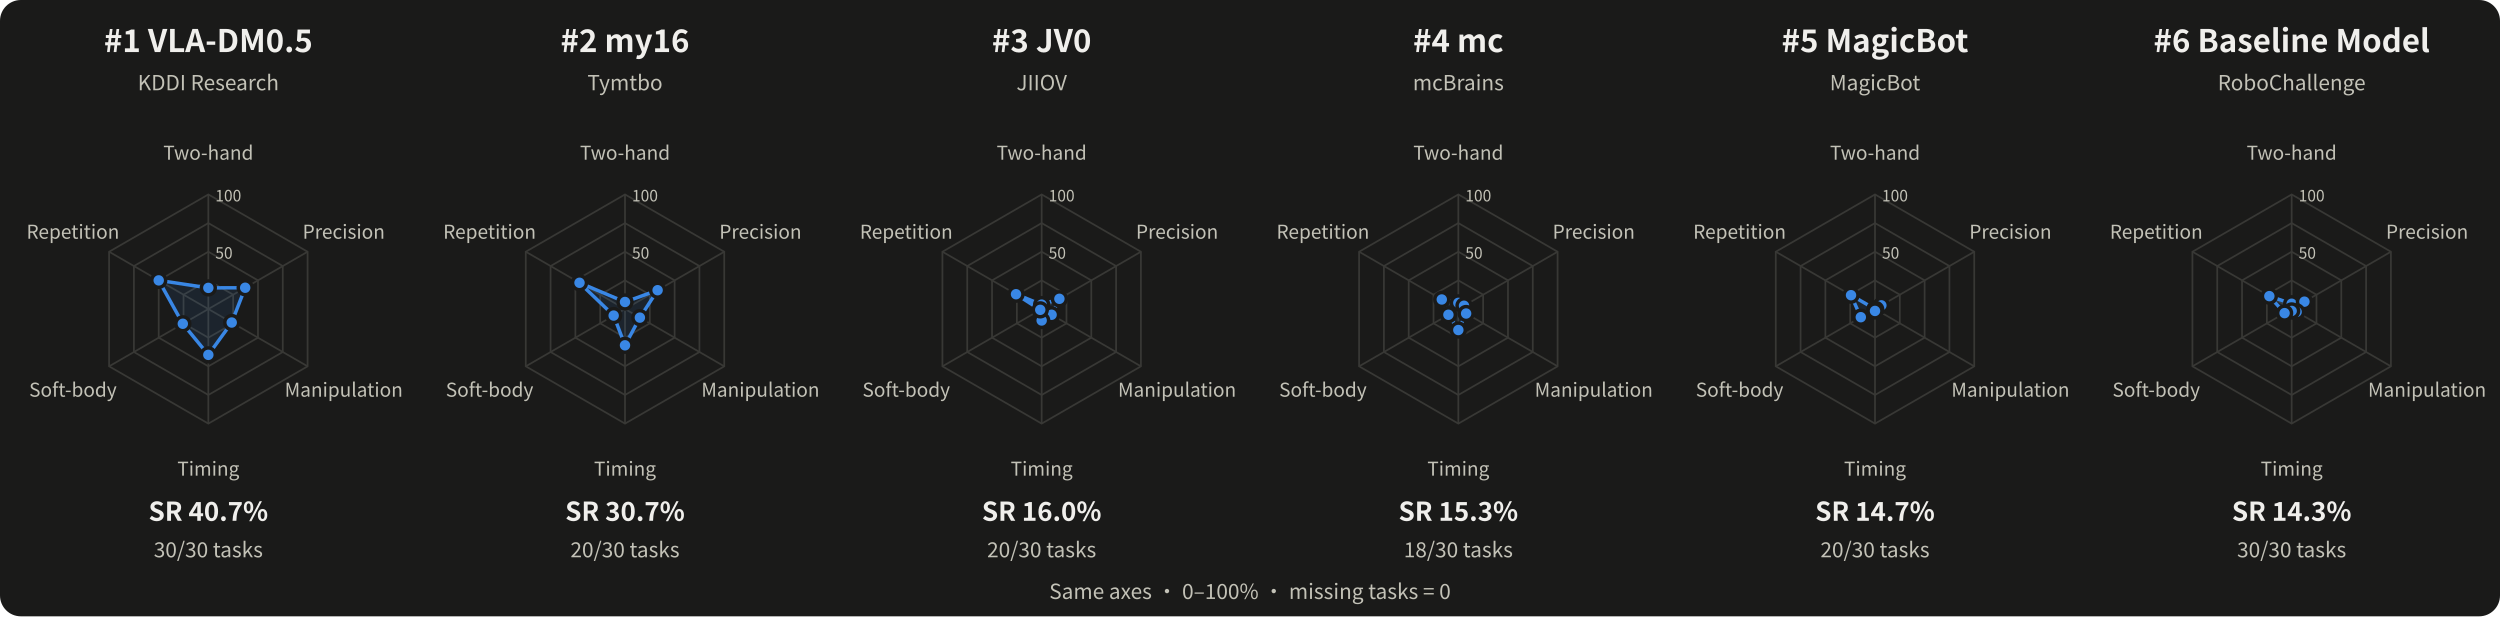
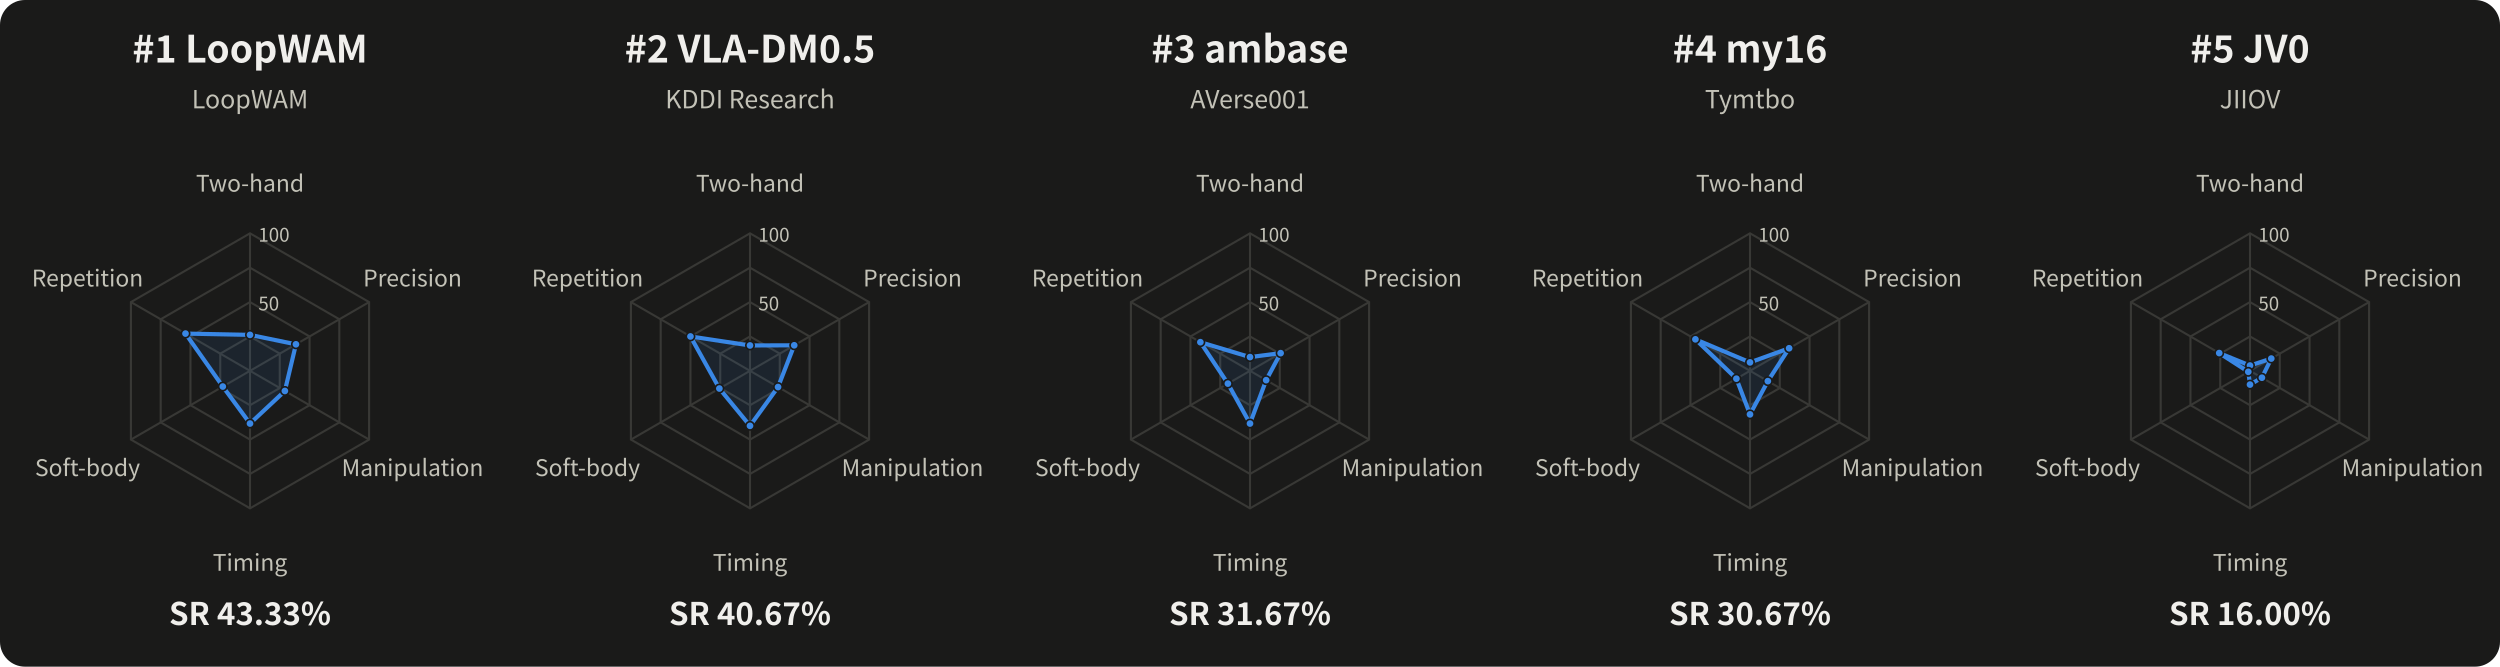
- <svg xmlns="http://www.w3.org/2000/svg" width="1440" height="355" viewBox="0 0 1440 355" role="img" aria-labelledby="title desc">
+ <svg xmlns="http://www.w3.org/2000/svg" width="1200" height="320" viewBox="0 0 1200 320" role="img" aria-labelledby="title desc">
  <style>text{font-family:system-ui,-apple-system,"Segoe UI","Noto Sans CJK SC",sans-serif;fill:#f0efec} .muted{fill:#c3c2b7} .inverse{fill:#fcfcfb}</style>
  <rect width="100%" height="100%" rx="12" fill="#1a1a19" />
  <g>
-     <text x="120.00" y="30.00" font-size="18" text-anchor="middle" font-weight="650" class="">#1  VLA-DM0.5</text>
-     <text x="120.00" y="52.00" font-size="12" text-anchor="middle" font-weight="400" class="muted">KDDI Research</text>
+     <text x="120.00" y="30.00" font-size="18" text-anchor="middle" font-weight="650" class="">#1  LoopWAM</text>
+     <text x="120.00" y="52.00" font-size="12" text-anchor="middle" font-weight="400" class="muted">LoopWAM</text>
    <polygon points="120.00,161.50 134.29,169.75 134.29,186.25 120.00,194.50 105.71,186.25 105.71,169.75" fill="none" stroke="#383835" stroke-width="1" />
    <polygon points="120.00,145.00 148.58,161.50 148.58,194.50 120.00,211.00 91.42,194.50 91.42,161.50" fill="none" stroke="#383835" stroke-width="1" />
    <polygon points="120.00,128.50 162.87,153.25 162.87,202.75 120.00,227.50 77.13,202.75 77.13,153.25" fill="none" stroke="#383835" stroke-width="1" />
    <polygon points="120.00,112.00 177.16,145.00 177.16,211.00 120.00,244.00 62.84,211.00 62.84,145.00" fill="none" stroke="#383835" stroke-width="1" />
    <path d="M 120 178 L 120.00 112.00" stroke="#383835" fill="none" />
    <text x="120.00" y="92.00" font-size="11" text-anchor="middle" font-weight="400" class="muted">Two-hand</text>
    <path d="M 120 178 L 177.16 145.00" stroke="#383835" fill="none" />
    <text x="198.00" y="137.50" font-size="11" text-anchor="middle" font-weight="400" class="muted">Precision</text>
    <path d="M 120 178 L 177.16 211.00" stroke="#383835" fill="none" />
    <text x="198.00" y="228.50" font-size="11" text-anchor="middle" font-weight="400" class="muted">Manipulation</text>
    <path d="M 120 178 L 120.00 244.00" stroke="#383835" fill="none" />
    <text x="120.00" y="274.00" font-size="11" text-anchor="middle" font-weight="400" class="muted">Timing</text>
    <path d="M 120 178 L 62.84 211.00" stroke="#383835" fill="none" />
    <text x="42.00" y="228.50" font-size="11" text-anchor="middle" font-weight="400" class="muted">Soft-body</text>
    <path d="M 120 178 L 62.84 145.00" stroke="#383835" fill="none" />
    <text x="42.00" y="137.50" font-size="11" text-anchor="middle" font-weight="400" class="muted">Repetition</text>
    <text x="124.00" y="149.00" font-size="9" text-anchor="start" font-weight="400" class="muted">50</text>
    <text x="124.00" y="116.00" font-size="9" text-anchor="start" font-weight="400" class="muted">100</text>
-     <polygon points="120.00,165.82 141.23,165.74 133.47,185.78 120.00,204.40 105.30,186.49 91.42,161.50" fill="#3987e5" fill-opacity="0.10" stroke="#3987e5" stroke-width="2" stroke-linejoin="round" />
-     <circle cx="120.00" cy="165.82" r="4" fill="#3987e5" stroke="#1a1a19" stroke-width="2" />
-     <circle cx="141.23" cy="165.74" r="4" fill="#3987e5" stroke="#1a1a19" stroke-width="2" />
-     <circle cx="133.47" cy="185.78" r="4" fill="#3987e5" stroke="#1a1a19" stroke-width="2" />
-     <circle cx="120.00" cy="204.40" r="4" fill="#3987e5" stroke="#1a1a19" stroke-width="2" />
-     <circle cx="105.30" cy="186.49" r="4" fill="#3987e5" stroke="#1a1a19" stroke-width="2" />
-     <circle cx="91.42" cy="161.50" r="4" fill="#3987e5" stroke="#1a1a19" stroke-width="2" />
-     <text x="120.00" y="300.00" font-size="15" text-anchor="middle" font-weight="600" class="">SR 40.7%</text>
-     <text x="120.00" y="321.00" font-size="12" text-anchor="middle" font-weight="400" class="muted">30/30 tasks</text>
+     <polygon points="120.00,160.74 142.05,165.27 136.74,187.66 120.00,203.30 106.94,185.54 89.04,160.12" fill="#3987e5" fill-opacity="0.10" stroke="#3987e5" stroke-width="2" stroke-linejoin="round" />
+     <circle cx="120.00" cy="160.74" r="2" fill="#3987e5" stroke="#1a1a19" stroke-width="0.8" />
+     <circle cx="142.05" cy="165.27" r="2" fill="#3987e5" stroke="#1a1a19" stroke-width="0.8" />
+     <circle cx="136.74" cy="187.66" r="2" fill="#3987e5" stroke="#1a1a19" stroke-width="0.8" />
+     <circle cx="120.00" cy="203.30" r="2" fill="#3987e5" stroke="#1a1a19" stroke-width="0.8" />
+     <circle cx="106.94" cy="185.54" r="2" fill="#3987e5" stroke="#1a1a19" stroke-width="0.8" />
+     <circle cx="89.04" cy="160.12" r="2" fill="#3987e5" stroke="#1a1a19" stroke-width="0.8" />
+     <text x="120.00" y="300.00" font-size="15" text-anchor="middle" font-weight="600" class="">SR 43.33%</text>
  </g>
  <g>
-     <text x="360.00" y="30.00" font-size="18" text-anchor="middle" font-weight="650" class="">#2  my16</text>
-     <text x="360.00" y="52.00" font-size="12" text-anchor="middle" font-weight="400" class="muted">Tymtbo</text>
+     <text x="360.00" y="30.00" font-size="18" text-anchor="middle" font-weight="650" class="">#2  VLA-DM0.5</text>
+     <text x="360.00" y="52.00" font-size="12" text-anchor="middle" font-weight="400" class="muted">KDDI Research</text>
    <polygon points="360.00,161.50 374.29,169.75 374.29,186.25 360.00,194.50 345.71,186.25 345.71,169.75" fill="none" stroke="#383835" stroke-width="1" />
    <polygon points="360.00,145.00 388.58,161.50 388.58,194.50 360.00,211.00 331.42,194.50 331.42,161.50" fill="none" stroke="#383835" stroke-width="1" />
    <polygon points="360.00,128.50 402.87,153.25 402.87,202.75 360.00,227.50 317.13,202.75 317.13,153.25" fill="none" stroke="#383835" stroke-width="1" />
    <polygon points="360.00,112.00 417.16,145.00 417.16,211.00 360.00,244.00 302.84,211.00 302.84,145.00" fill="none" stroke="#383835" stroke-width="1" />
    <path d="M 360 178 L 360.00 112.00" stroke="#383835" fill="none" />
    <text x="360.00" y="92.00" font-size="11" text-anchor="middle" font-weight="400" class="muted">Two-hand</text>
    <path d="M 360 178 L 417.16 145.00" stroke="#383835" fill="none" />
    <text x="438.00" y="137.50" font-size="11" text-anchor="middle" font-weight="400" class="muted">Precision</text>
    <path d="M 360 178 L 417.16 211.00" stroke="#383835" fill="none" />
    <text x="438.00" y="228.50" font-size="11" text-anchor="middle" font-weight="400" class="muted">Manipulation</text>
    <path d="M 360 178 L 360.00 244.00" stroke="#383835" fill="none" />
    <text x="360.00" y="274.00" font-size="11" text-anchor="middle" font-weight="400" class="muted">Timing</text>
    <path d="M 360 178 L 302.84 211.00" stroke="#383835" fill="none" />
    <text x="282.00" y="228.50" font-size="11" text-anchor="middle" font-weight="400" class="muted">Soft-body</text>
    <path d="M 360 178 L 302.84 145.00" stroke="#383835" fill="none" />
    <text x="282.00" y="137.50" font-size="11" text-anchor="middle" font-weight="400" class="muted">Repetition</text>
    <text x="364.00" y="149.00" font-size="9" text-anchor="start" font-weight="400" class="muted">50</text>
    <text x="364.00" y="116.00" font-size="9" text-anchor="start" font-weight="400" class="muted">100</text>
-     <polygon points="360.00,173.94 378.78,167.16 368.57,182.95 360.00,198.90 353.47,181.77 333.80,162.88" fill="#3987e5" fill-opacity="0.10" stroke="#3987e5" stroke-width="2" stroke-linejoin="round" />
-     <circle cx="360.00" cy="173.94" r="4" fill="#3987e5" stroke="#1a1a19" stroke-width="2" />
-     <circle cx="378.78" cy="167.16" r="4" fill="#3987e5" stroke="#1a1a19" stroke-width="2" />
-     <circle cx="368.57" cy="182.95" r="4" fill="#3987e5" stroke="#1a1a19" stroke-width="2" />
-     <circle cx="360.00" cy="198.90" r="4" fill="#3987e5" stroke="#1a1a19" stroke-width="2" />
-     <circle cx="353.47" cy="181.77" r="4" fill="#3987e5" stroke="#1a1a19" stroke-width="2" />
-     <circle cx="333.80" cy="162.88" r="4" fill="#3987e5" stroke="#1a1a19" stroke-width="2" />
-     <text x="360.00" y="300.00" font-size="15" text-anchor="middle" font-weight="600" class="">SR 30.7%</text>
-     <text x="360.00" y="321.00" font-size="12" text-anchor="middle" font-weight="400" class="muted">20/30 tasks</text>
+     <polygon points="360.00,165.82 381.23,165.74 373.47,185.78 360.00,204.40 345.30,186.49 331.42,161.50" fill="#3987e5" fill-opacity="0.10" stroke="#3987e5" stroke-width="2" stroke-linejoin="round" />
+     <circle cx="360.00" cy="165.82" r="2" fill="#3987e5" stroke="#1a1a19" stroke-width="0.8" />
+     <circle cx="381.23" cy="165.74" r="2" fill="#3987e5" stroke="#1a1a19" stroke-width="0.8" />
+     <circle cx="373.47" cy="185.78" r="2" fill="#3987e5" stroke="#1a1a19" stroke-width="0.8" />
+     <circle cx="360.00" cy="204.40" r="2" fill="#3987e5" stroke="#1a1a19" stroke-width="0.8" />
+     <circle cx="345.30" cy="186.49" r="2" fill="#3987e5" stroke="#1a1a19" stroke-width="0.8" />
+     <circle cx="331.42" cy="161.50" r="2" fill="#3987e5" stroke="#1a1a19" stroke-width="0.8" />
+     <text x="360.00" y="300.00" font-size="15" text-anchor="middle" font-weight="600" class="">SR 40.67%</text>
  </g>
  <g>
-     <text x="600.00" y="30.00" font-size="18" text-anchor="middle" font-weight="650" class="">#3  JV0</text>
-     <text x="600.00" y="52.00" font-size="12" text-anchor="middle" font-weight="400" class="muted">JIIOV</text>
+     <text x="600.00" y="30.00" font-size="18" text-anchor="middle" font-weight="650" class="">#3  ambase</text>
+     <text x="600.00" y="52.00" font-size="12" text-anchor="middle" font-weight="400" class="muted">AVerse001</text>
    <polygon points="600.00,161.50 614.29,169.75 614.29,186.25 600.00,194.50 585.71,186.25 585.71,169.75" fill="none" stroke="#383835" stroke-width="1" />
    <polygon points="600.00,145.00 628.58,161.50 628.58,194.50 600.00,211.00 571.42,194.50 571.42,161.50" fill="none" stroke="#383835" stroke-width="1" />
    <polygon points="600.00,128.50 642.87,153.25 642.87,202.75 600.00,227.50 557.13,202.75 557.13,153.25" fill="none" stroke="#383835" stroke-width="1" />
    <polygon points="600.00,112.00 657.16,145.00 657.16,211.00 600.00,244.00 542.84,211.00 542.84,145.00" fill="none" stroke="#383835" stroke-width="1" />
    <path d="M 600 178 L 600.00 112.00" stroke="#383835" fill="none" />
    <text x="600.00" y="92.00" font-size="11" text-anchor="middle" font-weight="400" class="muted">Two-hand</text>
    <path d="M 600 178 L 657.16 145.00" stroke="#383835" fill="none" />
    <text x="678.00" y="137.50" font-size="11" text-anchor="middle" font-weight="400" class="muted">Precision</text>
    <path d="M 600 178 L 657.16 211.00" stroke="#383835" fill="none" />
    <text x="678.00" y="228.50" font-size="11" text-anchor="middle" font-weight="400" class="muted">Manipulation</text>
    <path d="M 600 178 L 600.00 244.00" stroke="#383835" fill="none" />
    <text x="600.00" y="274.00" font-size="11" text-anchor="middle" font-weight="400" class="muted">Timing</text>
    <path d="M 600 178 L 542.84 211.00" stroke="#383835" fill="none" />
    <text x="522.00" y="228.50" font-size="11" text-anchor="middle" font-weight="400" class="muted">Soft-body</text>
    <path d="M 600 178 L 542.84 145.00" stroke="#383835" fill="none" />
    <text x="522.00" y="137.50" font-size="11" text-anchor="middle" font-weight="400" class="muted">Repetition</text>
    <text x="604.00" y="149.00" font-size="9" text-anchor="start" font-weight="400" class="muted">50</text>
    <text x="604.00" y="116.00" font-size="9" text-anchor="start" font-weight="400" class="muted">100</text>
-     <polygon points="600.00,175.46 610.21,172.11 605.72,181.30 600.00,184.60 599.18,178.47 585.23,169.47" fill="#3987e5" fill-opacity="0.10" stroke="#3987e5" stroke-width="2" stroke-linejoin="round" />
-     <circle cx="600.00" cy="175.46" r="4" fill="#3987e5" stroke="#1a1a19" stroke-width="2" />
-     <circle cx="610.21" cy="172.11" r="4" fill="#3987e5" stroke="#1a1a19" stroke-width="2" />
-     <circle cx="605.72" cy="181.30" r="4" fill="#3987e5" stroke="#1a1a19" stroke-width="2" />
-     <circle cx="600.00" cy="184.60" r="4" fill="#3987e5" stroke="#1a1a19" stroke-width="2" />
-     <circle cx="599.18" cy="178.47" r="4" fill="#3987e5" stroke="#1a1a19" stroke-width="2" />
-     <circle cx="585.23" cy="169.47" r="4" fill="#3987e5" stroke="#1a1a19" stroke-width="2" />
-     <text x="600.00" y="300.00" font-size="15" text-anchor="middle" font-weight="600" class="">SR 16.0%</text>
-     <text x="600.00" y="321.00" font-size="12" text-anchor="middle" font-weight="400" class="muted">20/30 tasks</text>
+     <polygon points="600.00,171.40 614.70,169.51 607.76,182.48 600.00,203.30 589.39,184.13 576.18,164.25" fill="#3987e5" fill-opacity="0.10" stroke="#3987e5" stroke-width="2" stroke-linejoin="round" />
+     <circle cx="600.00" cy="171.40" r="2" fill="#3987e5" stroke="#1a1a19" stroke-width="0.8" />
+     <circle cx="614.70" cy="169.51" r="2" fill="#3987e5" stroke="#1a1a19" stroke-width="0.8" />
+     <circle cx="607.76" cy="182.48" r="2" fill="#3987e5" stroke="#1a1a19" stroke-width="0.8" />
+     <circle cx="600.00" cy="203.30" r="2" fill="#3987e5" stroke="#1a1a19" stroke-width="0.8" />
+     <circle cx="589.39" cy="184.13" r="2" fill="#3987e5" stroke="#1a1a19" stroke-width="0.8" />
+     <circle cx="576.18" cy="164.25" r="2" fill="#3987e5" stroke="#1a1a19" stroke-width="0.8" />
+     <text x="600.00" y="300.00" font-size="15" text-anchor="middle" font-weight="600" class="">SR 31.67%</text>
  </g>
  <g>
-     <text x="840.00" y="30.00" font-size="18" text-anchor="middle" font-weight="650" class="">#4  mc</text>
-     <text x="840.00" y="52.00" font-size="12" text-anchor="middle" font-weight="400" class="muted">mcBrains</text>
+     <text x="840.00" y="30.00" font-size="18" text-anchor="middle" font-weight="650" class="">#4  my16</text>
+     <text x="840.00" y="52.00" font-size="12" text-anchor="middle" font-weight="400" class="muted">Tymtbo</text>
    <polygon points="840.00,161.50 854.29,169.75 854.29,186.25 840.00,194.50 825.71,186.25 825.71,169.75" fill="none" stroke="#383835" stroke-width="1" />
    <polygon points="840.00,145.00 868.58,161.50 868.58,194.50 840.00,211.00 811.42,194.50 811.42,161.50" fill="none" stroke="#383835" stroke-width="1" />
    <polygon points="840.00,128.50 882.87,153.25 882.87,202.75 840.00,227.50 797.13,202.75 797.13,153.25" fill="none" stroke="#383835" stroke-width="1" />
    <polygon points="840.00,112.00 897.16,145.00 897.16,211.00 840.00,244.00 782.84,211.00 782.84,145.00" fill="none" stroke="#383835" stroke-width="1" />
    <path d="M 840 178 L 840.00 112.00" stroke="#383835" fill="none" />
    <text x="840.00" y="92.00" font-size="11" text-anchor="middle" font-weight="400" class="muted">Two-hand</text>
    <path d="M 840 178 L 897.16 145.00" stroke="#383835" fill="none" />
    <text x="918.00" y="137.50" font-size="11" text-anchor="middle" font-weight="400" class="muted">Precision</text>
    <path d="M 840 178 L 897.16 211.00" stroke="#383835" fill="none" />
    <text x="918.00" y="228.50" font-size="11" text-anchor="middle" font-weight="400" class="muted">Manipulation</text>
    <path d="M 840 178 L 840.00 244.00" stroke="#383835" fill="none" />
    <text x="840.00" y="274.00" font-size="11" text-anchor="middle" font-weight="400" class="muted">Timing</text>
    <path d="M 840 178 L 782.84 211.00" stroke="#383835" fill="none" />
    <text x="762.00" y="228.50" font-size="11" text-anchor="middle" font-weight="400" class="muted">Soft-body</text>
    <path d="M 840 178 L 782.84 145.00" stroke="#383835" fill="none" />
    <text x="762.00" y="137.50" font-size="11" text-anchor="middle" font-weight="400" class="muted">Repetition</text>
    <text x="844.00" y="149.00" font-size="9" text-anchor="start" font-weight="400" class="muted">50</text>
    <text x="844.00" y="116.00" font-size="9" text-anchor="start" font-weight="400" class="muted">100</text>
-     <polygon points="840.00,174.45 843.27,176.11 844.49,180.59 840.00,190.10 834.28,181.30 830.47,172.50" fill="#3987e5" fill-opacity="0.10" stroke="#3987e5" stroke-width="2" stroke-linejoin="round" />
-     <circle cx="840.00" cy="174.45" r="4" fill="#3987e5" stroke="#1a1a19" stroke-width="2" />
-     <circle cx="843.27" cy="176.11" r="4" fill="#3987e5" stroke="#1a1a19" stroke-width="2" />
-     <circle cx="844.49" cy="180.59" r="4" fill="#3987e5" stroke="#1a1a19" stroke-width="2" />
-     <circle cx="840.00" cy="190.10" r="4" fill="#3987e5" stroke="#1a1a19" stroke-width="2" />
-     <circle cx="834.28" cy="181.30" r="4" fill="#3987e5" stroke="#1a1a19" stroke-width="2" />
-     <circle cx="830.47" cy="172.50" r="4" fill="#3987e5" stroke="#1a1a19" stroke-width="2" />
-     <text x="840.00" y="300.00" font-size="15" text-anchor="middle" font-weight="600" class="">SR 15.3%</text>
-     <text x="840.00" y="321.00" font-size="12" text-anchor="middle" font-weight="400" class="muted">18/30 tasks</text>
+     <polygon points="840.00,173.94 858.78,167.16 848.57,182.95 840.00,198.90 833.47,181.77 813.80,162.88" fill="#3987e5" fill-opacity="0.10" stroke="#3987e5" stroke-width="2" stroke-linejoin="round" />
+     <circle cx="840.00" cy="173.94" r="2" fill="#3987e5" stroke="#1a1a19" stroke-width="0.8" />
+     <circle cx="858.78" cy="167.16" r="2" fill="#3987e5" stroke="#1a1a19" stroke-width="0.8" />
+     <circle cx="848.57" cy="182.95" r="2" fill="#3987e5" stroke="#1a1a19" stroke-width="0.8" />
+     <circle cx="840.00" cy="198.90" r="2" fill="#3987e5" stroke="#1a1a19" stroke-width="0.8" />
+     <circle cx="833.47" cy="181.77" r="2" fill="#3987e5" stroke="#1a1a19" stroke-width="0.8" />
+     <circle cx="813.80" cy="162.88" r="2" fill="#3987e5" stroke="#1a1a19" stroke-width="0.8" />
+     <text x="840.00" y="300.00" font-size="15" text-anchor="middle" font-weight="600" class="">SR 30.67%</text>
  </g>
  <g>
-     <text x="1080.00" y="30.00" font-size="18" text-anchor="middle" font-weight="650" class="">#5  MagicBot</text>
-     <text x="1080.00" y="52.00" font-size="12" text-anchor="middle" font-weight="400" class="muted">MagicBot</text>
+     <text x="1080.00" y="30.00" font-size="18" text-anchor="middle" font-weight="650" class="">#5  JV0</text>
+     <text x="1080.00" y="52.00" font-size="12" text-anchor="middle" font-weight="400" class="muted">JIIOV</text>
    <polygon points="1080.00,161.50 1094.29,169.75 1094.29,186.25 1080.00,194.50 1065.71,186.25 1065.71,169.75" fill="none" stroke="#383835" stroke-width="1" />
    <polygon points="1080.00,145.00 1108.58,161.50 1108.58,194.50 1080.00,211.00 1051.42,194.50 1051.42,161.50" fill="none" stroke="#383835" stroke-width="1" />
    <polygon points="1080.00,128.50 1122.87,153.25 1122.87,202.75 1080.00,227.50 1037.13,202.75 1037.13,153.25" fill="none" stroke="#383835" stroke-width="1" />
    <polygon points="1080.00,112.00 1137.16,145.00 1137.16,211.00 1080.00,244.00 1022.84,211.00 1022.84,145.00" fill="none" stroke="#383835" stroke-width="1" />
    <path d="M 1080 178 L 1080.00 112.00" stroke="#383835" fill="none" />
    <text x="1080.00" y="92.00" font-size="11" text-anchor="middle" font-weight="400" class="muted">Two-hand</text>
    <path d="M 1080 178 L 1137.16 145.00" stroke="#383835" fill="none" />
    <text x="1158.00" y="137.50" font-size="11" text-anchor="middle" font-weight="400" class="muted">Precision</text>
    <path d="M 1080 178 L 1137.16 211.00" stroke="#383835" fill="none" />
    <text x="1158.00" y="228.50" font-size="11" text-anchor="middle" font-weight="400" class="muted">Manipulation</text>
    <path d="M 1080 178 L 1080.00 244.00" stroke="#383835" fill="none" />
    <text x="1080.00" y="274.00" font-size="11" text-anchor="middle" font-weight="400" class="muted">Timing</text>
    <path d="M 1080 178 L 1022.84 211.00" stroke="#383835" fill="none" />
    <text x="1002.00" y="228.50" font-size="11" text-anchor="middle" font-weight="400" class="muted">Soft-body</text>
    <path d="M 1080 178 L 1022.84 145.00" stroke="#383835" fill="none" />
    <text x="1002.00" y="137.50" font-size="11" text-anchor="middle" font-weight="400" class="muted">Repetition</text>
    <text x="1084.00" y="149.00" font-size="9" text-anchor="start" font-weight="400" class="muted">50</text>
    <text x="1084.00" y="116.00" font-size="9" text-anchor="start" font-weight="400" class="muted">100</text>
-     <polygon points="1080.00,178.00 1083.67,175.88 1080.41,178.24 1080.00,179.10 1071.83,182.71 1066.19,170.03" fill="#3987e5" fill-opacity="0.10" stroke="#3987e5" stroke-width="2" stroke-linejoin="round" />
-     <circle cx="1080.00" cy="178.00" r="4" fill="#3987e5" stroke="#1a1a19" stroke-width="2" />
-     <circle cx="1083.67" cy="175.88" r="4" fill="#3987e5" stroke="#1a1a19" stroke-width="2" />
-     <circle cx="1080.41" cy="178.24" r="4" fill="#3987e5" stroke="#1a1a19" stroke-width="2" />
-     <circle cx="1080.00" cy="179.10" r="4" fill="#3987e5" stroke="#1a1a19" stroke-width="2" />
-     <circle cx="1071.83" cy="182.71" r="4" fill="#3987e5" stroke="#1a1a19" stroke-width="2" />
-     <circle cx="1066.19" cy="170.03" r="4" fill="#3987e5" stroke="#1a1a19" stroke-width="2" />
-     <text x="1080.00" y="300.00" font-size="15" text-anchor="middle" font-weight="600" class="">SR 14.7%</text>
-     <text x="1080.00" y="321.00" font-size="12" text-anchor="middle" font-weight="400" class="muted">20/30 tasks</text>
+     <polygon points="1080.00,175.46 1090.21,172.11 1085.72,181.30 1080.00,184.60 1079.18,178.47 1065.23,169.47" fill="#3987e5" fill-opacity="0.10" stroke="#3987e5" stroke-width="2" stroke-linejoin="round" />
+     <circle cx="1080.00" cy="175.46" r="2" fill="#3987e5" stroke="#1a1a19" stroke-width="0.8" />
+     <circle cx="1090.21" cy="172.11" r="2" fill="#3987e5" stroke="#1a1a19" stroke-width="0.8" />
+     <circle cx="1085.72" cy="181.30" r="2" fill="#3987e5" stroke="#1a1a19" stroke-width="0.8" />
+     <circle cx="1080.00" cy="184.60" r="2" fill="#3987e5" stroke="#1a1a19" stroke-width="0.8" />
+     <circle cx="1079.18" cy="178.47" r="2" fill="#3987e5" stroke="#1a1a19" stroke-width="0.8" />
+     <circle cx="1065.23" cy="169.47" r="2" fill="#3987e5" stroke="#1a1a19" stroke-width="0.8" />
+     <text x="1080.00" y="300.00" font-size="15" text-anchor="middle" font-weight="600" class="">SR 16.00%</text>
  </g>
-   <g>
-     <text x="1320.00" y="30.00" font-size="18" text-anchor="middle" font-weight="650" class="">#6  Baseline Model</text>
-     <text x="1320.00" y="52.00" font-size="12" text-anchor="middle" font-weight="400" class="muted">RoboChallenge</text>
-     <polygon points="1320.00,161.50 1334.29,169.75 1334.29,186.25 1320.00,194.50 1305.71,186.25 1305.71,169.75" fill="none" stroke="#383835" stroke-width="1" />
-     <polygon points="1320.00,145.00 1348.58,161.50 1348.58,194.50 1320.00,211.00 1291.42,194.50 1291.42,161.50" fill="none" stroke="#383835" stroke-width="1" />
-     <polygon points="1320.00,128.50 1362.87,153.25 1362.87,202.75 1320.00,227.50 1277.13,202.75 1277.13,153.25" fill="none" stroke="#383835" stroke-width="1" />
-     <polygon points="1320.00,112.00 1377.16,145.00 1377.16,211.00 1320.00,244.00 1262.84,211.00 1262.84,145.00" fill="none" stroke="#383835" stroke-width="1" />
-     <path d="M 1320 178 L 1320.00 112.00" stroke="#383835" fill="none" />
-     <text x="1320.00" y="92.00" font-size="11" text-anchor="middle" font-weight="400" class="muted">Two-hand</text>
-     <path d="M 1320 178 L 1377.16 145.00" stroke="#383835" fill="none" />
-     <text x="1398.00" y="137.50" font-size="11" text-anchor="middle" font-weight="400" class="muted">Precision</text>
-     <path d="M 1320 178 L 1377.16 211.00" stroke="#383835" fill="none" />
-     <text x="1398.00" y="228.50" font-size="11" text-anchor="middle" font-weight="400" class="muted">Manipulation</text>
-     <path d="M 1320 178 L 1320.00 244.00" stroke="#383835" fill="none" />
-     <text x="1320.00" y="274.00" font-size="11" text-anchor="middle" font-weight="400" class="muted">Timing</text>
-     <path d="M 1320 178 L 1262.84 211.00" stroke="#383835" fill="none" />
-     <text x="1242.00" y="228.50" font-size="11" text-anchor="middle" font-weight="400" class="muted">Soft-body</text>
-     <path d="M 1320 178 L 1262.84 145.00" stroke="#383835" fill="none" />
-     <text x="1242.00" y="137.50" font-size="11" text-anchor="middle" font-weight="400" class="muted">Repetition</text>
-     <text x="1324.00" y="149.00" font-size="9" text-anchor="start" font-weight="400" class="muted">50</text>
-     <text x="1324.00" y="116.00" font-size="9" text-anchor="start" font-weight="400" class="muted">100</text>
-     <polygon points="1320.00,174.95 1327.35,173.76 1322.86,179.65 1320.00,179.10 1315.92,180.36 1307.14,170.57" fill="#3987e5" fill-opacity="0.10" stroke="#3987e5" stroke-width="2" stroke-linejoin="round" />
-     <circle cx="1320.00" cy="174.95" r="4" fill="#3987e5" stroke="#1a1a19" stroke-width="2" />
-     <circle cx="1327.35" cy="173.76" r="4" fill="#3987e5" stroke="#1a1a19" stroke-width="2" />
-     <circle cx="1322.86" cy="179.65" r="4" fill="#3987e5" stroke="#1a1a19" stroke-width="2" />
-     <circle cx="1320.00" cy="179.10" r="4" fill="#3987e5" stroke="#1a1a19" stroke-width="2" />
-     <circle cx="1315.92" cy="180.36" r="4" fill="#3987e5" stroke="#1a1a19" stroke-width="2" />
-     <circle cx="1307.14" cy="170.57" r="4" fill="#3987e5" stroke="#1a1a19" stroke-width="2" />
-     <text x="1320.00" y="300.00" font-size="15" text-anchor="middle" font-weight="600" class="">SR 14.3%</text>
-     <text x="1320.00" y="321.00" font-size="12" text-anchor="middle" font-weight="400" class="muted">30/30 tasks</text>
-   </g>
-   <text x="720.00" y="345.00" font-size="12" text-anchor="middle" font-weight="400" class="muted">Same axes · 0–100% · missing tasks = 0</text>
</svg>
